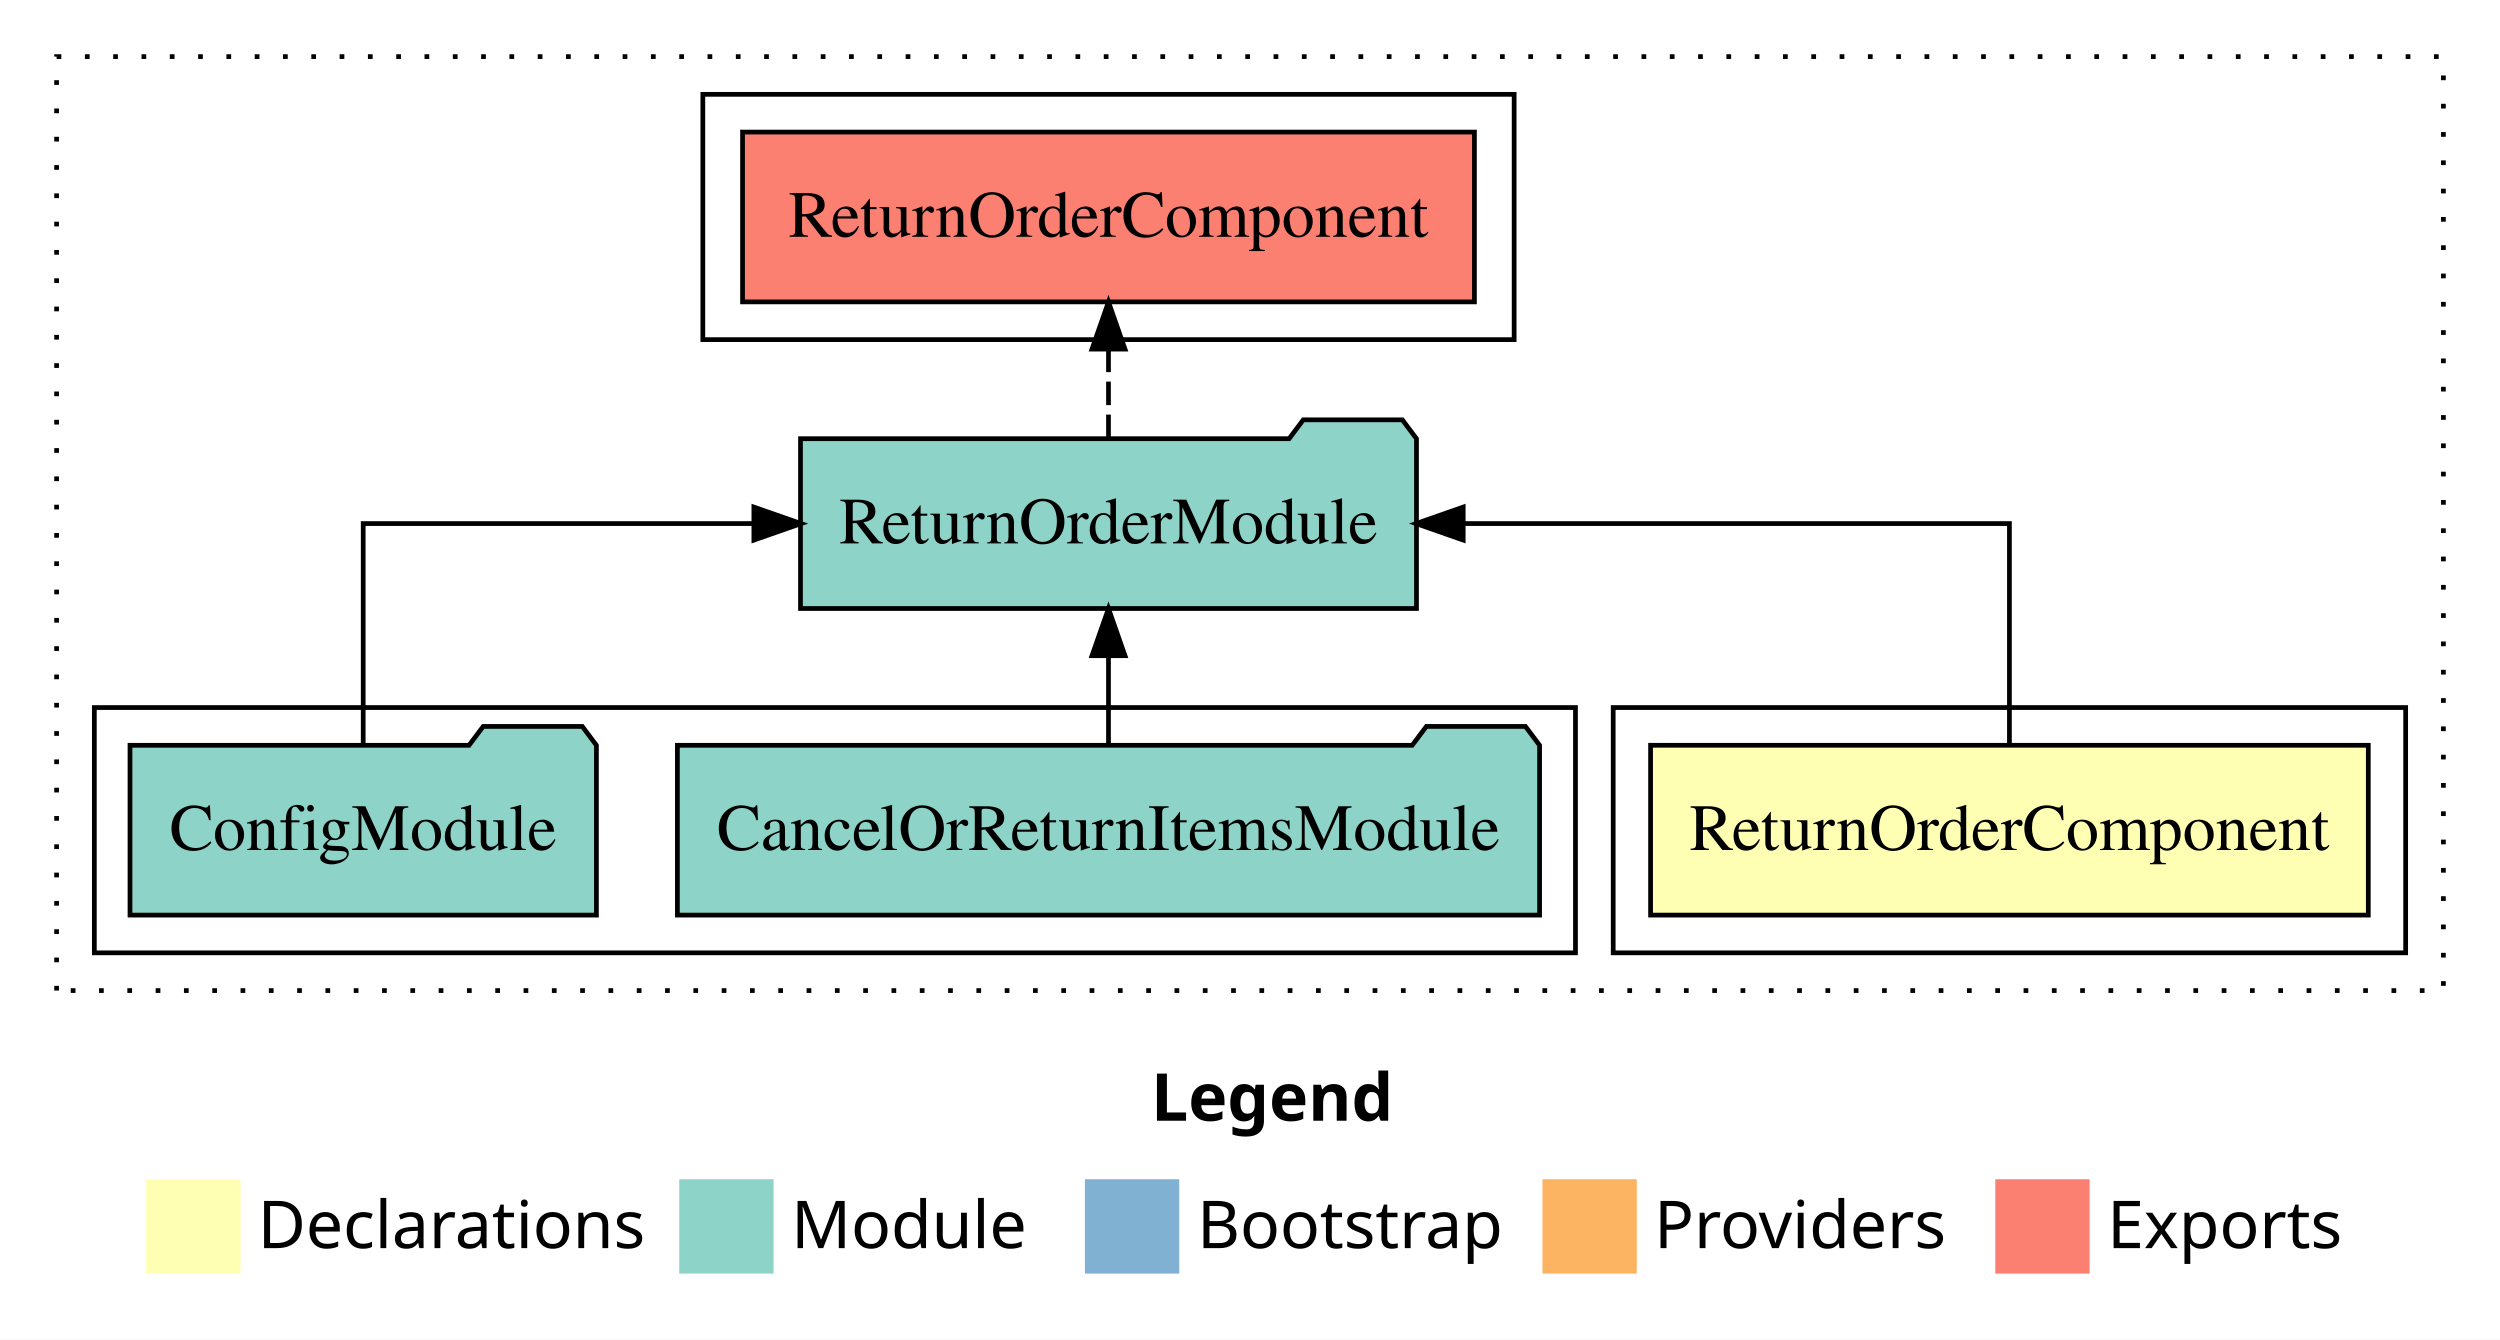
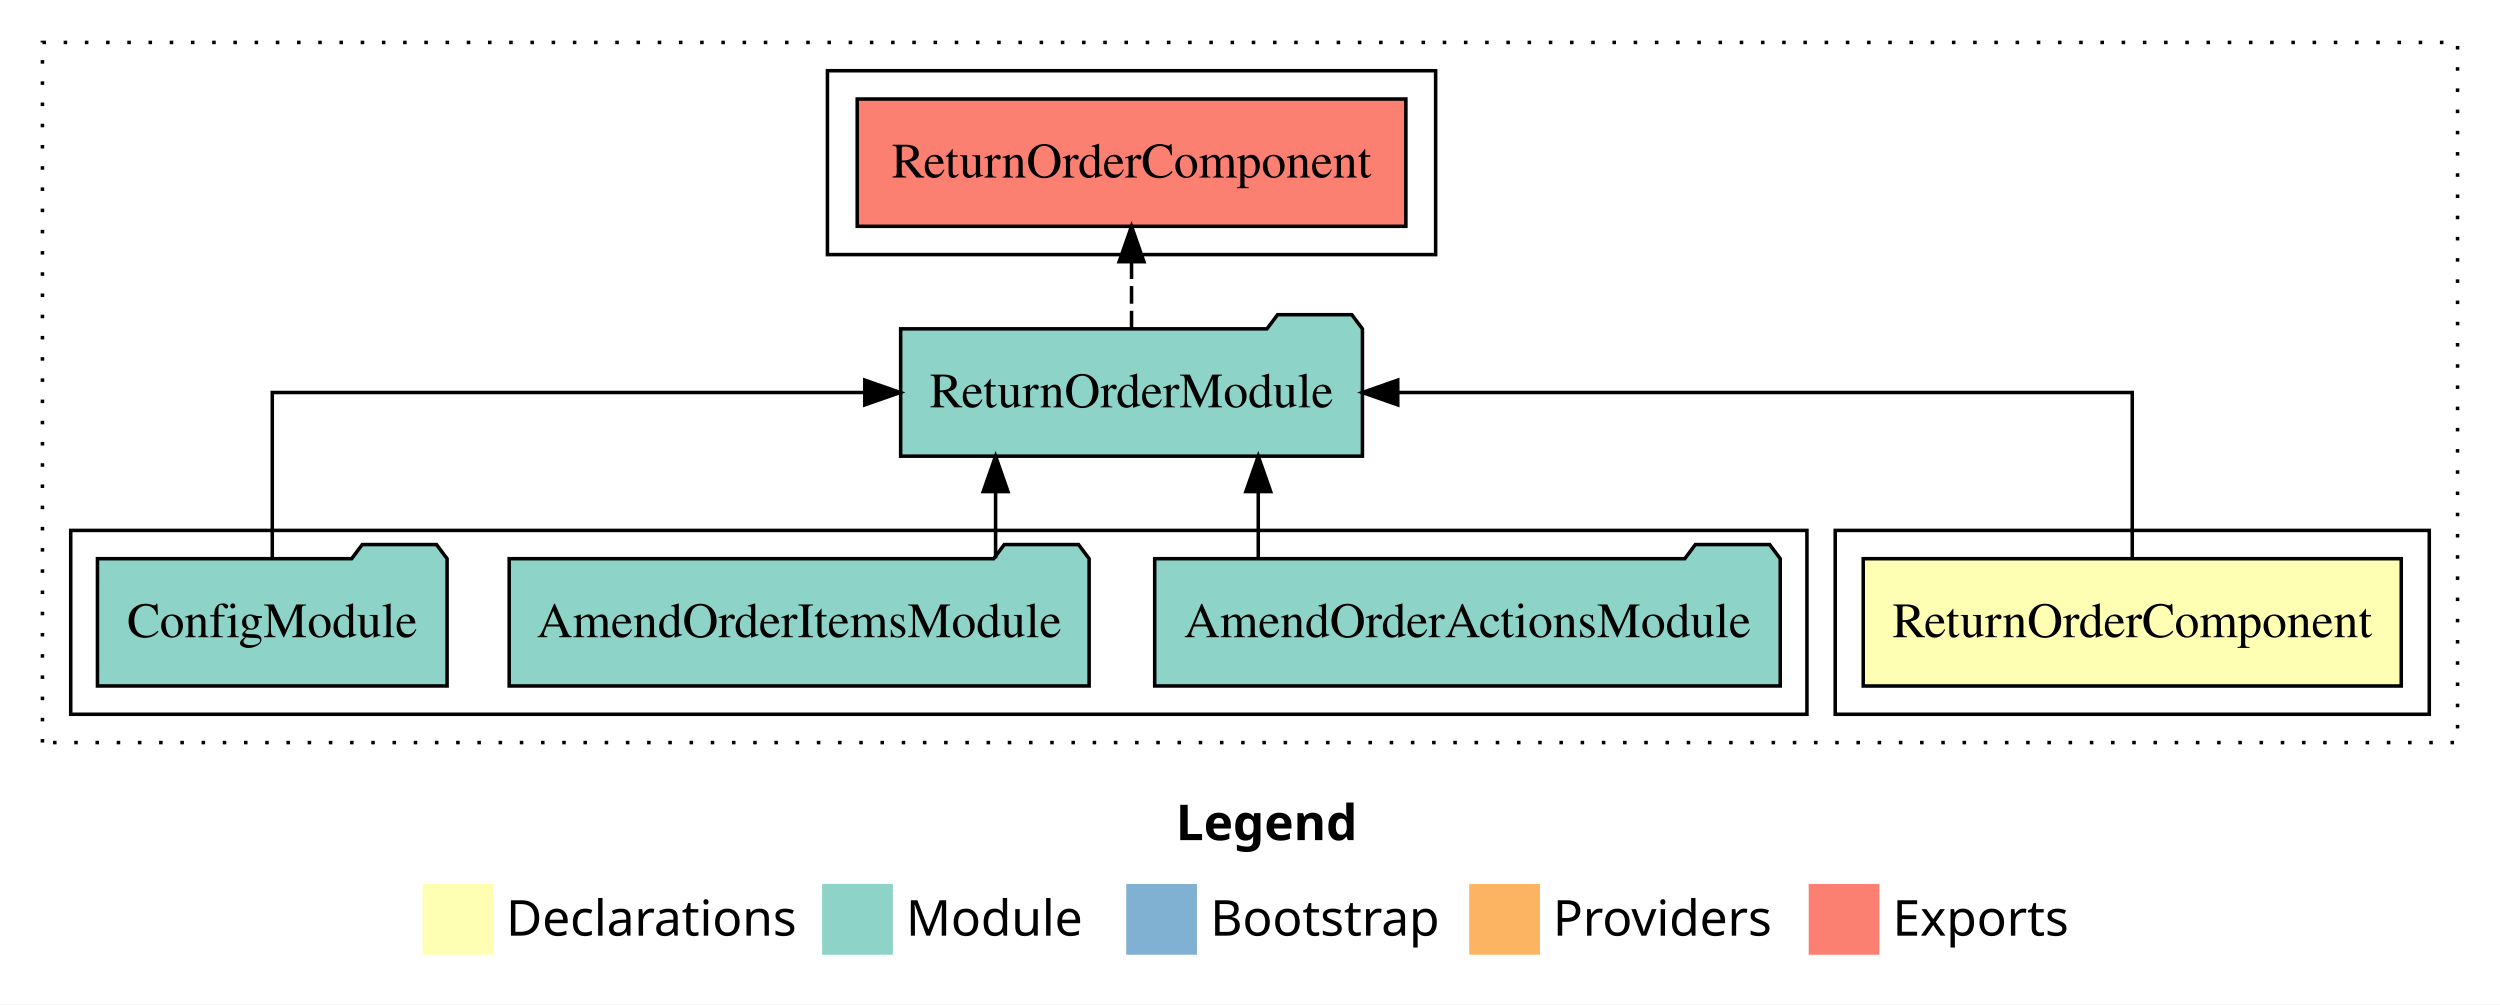
- <svg xmlns="http://www.w3.org/2000/svg" width="530pt" height="284pt" viewBox="0.00 0.00 530.00 284.00">
+ <svg xmlns="http://www.w3.org/2000/svg" width="707pt" height="284pt" viewBox="0.00 0.00 707.00 284.00">
  <g id="graph0" class="graph" transform="scale(1 1) rotate(0) translate(4 280)">
-     <polygon fill="#ffffff" stroke="transparent" points="-4,4 -4,-280 526,-280 526,4 -4,4" />
-     <text text-anchor="start" x="240.009" y="-42.4" font-family="sans-serif" font-weight="bold" font-size="14.00" fill="#000000">Legend</text>
-     <polygon fill="#ffffb3" stroke="transparent" points="27,-10 27,-30 47,-30 47,-10 27,-10" />
-     <text text-anchor="start" x="50.629" y="-15.4" font-family="sans-serif" font-size="14.00" fill="#000000">  Declarations</text>
-     <polygon fill="#8dd3c7" stroke="transparent" points="140,-10 140,-30 160,-30 160,-10 140,-10" />
-     <text text-anchor="start" x="163.725" y="-15.4" font-family="sans-serif" font-size="14.00" fill="#000000">  Module</text>
-     <polygon fill="#80b1d3" stroke="transparent" points="226,-10 226,-30 246,-30 246,-10 226,-10" />
-     <text text-anchor="start" x="249.781" y="-15.4" font-family="sans-serif" font-size="14.00" fill="#000000">  Bootstrap</text>
-     <polygon fill="#fdb462" stroke="transparent" points="323,-10 323,-30 343,-30 343,-10 323,-10" />
-     <text text-anchor="start" x="346.673" y="-15.4" font-family="sans-serif" font-size="14.00" fill="#000000">  Providers</text>
-     <polygon fill="#fb8072" stroke="transparent" points="419,-10 419,-30 439,-30 439,-10 419,-10" />
-     <text text-anchor="start" x="442.726" y="-15.4" font-family="sans-serif" font-size="14.00" fill="#000000">  Exports</text>
+     <polygon fill="#ffffff" stroke="transparent" points="-4,4 -4,-280 703,-280 703,4 -4,4" />
+     <text text-anchor="start" x="328.509" y="-42.4" font-family="sans-serif" font-weight="bold" font-size="14.00" fill="#000000">Legend</text>
+     <polygon fill="#ffffb3" stroke="transparent" points="115.5,-10 115.5,-30 135.5,-30 135.5,-10 115.5,-10" />
+     <text text-anchor="start" x="139.129" y="-15.4" font-family="sans-serif" font-size="14.00" fill="#000000">  Declarations</text>
+     <polygon fill="#8dd3c7" stroke="transparent" points="228.5,-10 228.5,-30 248.5,-30 248.5,-10 228.5,-10" />
+     <text text-anchor="start" x="252.225" y="-15.4" font-family="sans-serif" font-size="14.00" fill="#000000">  Module</text>
+     <polygon fill="#80b1d3" stroke="transparent" points="314.5,-10 314.5,-30 334.5,-30 334.5,-10 314.5,-10" />
+     <text text-anchor="start" x="338.281" y="-15.4" font-family="sans-serif" font-size="14.00" fill="#000000">  Bootstrap</text>
+     <polygon fill="#fdb462" stroke="transparent" points="411.5,-10 411.5,-30 431.5,-30 431.5,-10 411.5,-10" />
+     <text text-anchor="start" x="435.173" y="-15.4" font-family="sans-serif" font-size="14.00" fill="#000000">  Providers</text>
+     <polygon fill="#fb8072" stroke="transparent" points="507.5,-10 507.5,-30 527.5,-30 527.5,-10 507.5,-10" />
+     <text text-anchor="start" x="531.226" y="-15.4" font-family="sans-serif" font-size="14.00" fill="#000000">  Exports</text>
    <g id="clust1" class="cluster">
-       <polygon fill="none" stroke="#000000" stroke-dasharray="1,5" points="8,-70 8,-268 514,-268 514,-70 8,-70" />
+       <polygon fill="none" stroke="#000000" stroke-dasharray="1,5" points="8,-70 8,-268 691,-268 691,-70 8,-70" />
    </g>
    <g id="clust2" class="cluster">
-       <polygon fill="none" stroke="#000000" points="338,-78 338,-130 506,-130 506,-78 338,-78" />
+       <polygon fill="none" stroke="#000000" points="515,-78 515,-130 683,-130 683,-78 515,-78" />
    </g>
    <g id="clust4" class="cluster">
-       <polygon fill="none" stroke="#000000" points="16,-78 16,-130 330,-130 330,-78 16,-78" />
+       <polygon fill="none" stroke="#000000" points="16,-78 16,-130 507,-130 507,-78 16,-78" />
    </g>
    <g id="clust5" class="cluster">
-       <polygon fill="none" stroke="#000000" points="145,-208 145,-260 317,-260 317,-208 145,-208" />
+       <polygon fill="none" stroke="#000000" points="230,-208 230,-260 402,-260 402,-208 230,-208" />
    </g>
    <g id="node1" class="node">
-       <polygon fill="#ffffb3" stroke="#000000" points="498.077,-122 345.923,-122 345.923,-86 498.077,-86 498.077,-122" />
-       <text text-anchor="middle" x="422" y="-99.8" font-family="Times,serif" font-size="14.00" fill="#000000">ReturnOrderComponent</text>
+       <polygon fill="#ffffb3" stroke="#000000" points="675.077,-122 522.923,-122 522.923,-86 675.077,-86 675.077,-122" />
+       <text text-anchor="middle" x="599" y="-99.8" font-family="Times,serif" font-size="14.00" fill="#000000">ReturnOrderComponent</text>
    </g>
    <g id="node2" class="node">
-       <polygon fill="#8dd3c7" stroke="#000000" points="296.295,-187 293.295,-191 272.295,-191 269.295,-187 165.705,-187 165.705,-151 296.295,-151 296.295,-187" />
-       <text text-anchor="middle" x="231" y="-164.8" font-family="Times,serif" font-size="14.00" fill="#000000">ReturnOrderModule</text>
+       <polygon fill="#8dd3c7" stroke="#000000" points="381.295,-187 378.295,-191 357.295,-191 354.295,-187 250.705,-187 250.705,-151 381.295,-151 381.295,-187" />
+       <text text-anchor="middle" x="316" y="-164.8" font-family="Times,serif" font-size="14.00" fill="#000000">ReturnOrderModule</text>
    </g>
    <g id="edge1" class="edge">
-       <path fill="none" stroke="#000000" d="M422,-122.106C422,-141.339 422,-169 422,-169 422,-169 306.197,-169 306.197,-169" />
-       <polygon fill="#000000" stroke="#000000" points="306.197,-165.5 296.197,-169 306.197,-172.5 306.197,-165.5" />
+       <path fill="none" stroke="#000000" d="M599,-122.106C599,-141.339 599,-169 599,-169 599,-169 391.281,-169 391.281,-169" />
+       <polygon fill="#000000" stroke="#000000" points="391.281,-165.5 381.281,-169 391.281,-172.5 391.281,-165.5" />
+     </g>
+     <g id="node6" class="node">
+       <polygon fill="#fb8072" stroke="#000000" points="393.578,-252 238.422,-252 238.422,-216 393.578,-216 393.578,-252" />
+       <text text-anchor="middle" x="316" y="-229.8" font-family="Times,serif" font-size="14.00" fill="#000000">ReturnOrderComponent </text>
+     </g>
+     <g id="edge5" class="edge">
+       <path fill="none" stroke="#000000" stroke-dasharray="5,2" d="M316,-187.106C316,-187.106 316,-205.991 316,-205.991" />
+       <polygon fill="#000000" stroke="#000000" points="312.5,-205.991 316,-215.991 319.5,-205.991 312.5,-205.991" />
+     </g>
+     <g id="node3" class="node">
+       <polygon fill="#8dd3c7" stroke="#000000" points="499.451,-122 496.451,-126 475.451,-126 472.451,-122 322.549,-122 322.549,-86 499.451,-86 499.451,-122" />
+       <text text-anchor="middle" x="411" y="-99.8" font-family="Times,serif" font-size="14.00" fill="#000000">AmendOrderActionsModule</text>
+     </g>
+     <g id="edge2" class="edge">
+       <path fill="none" stroke="#000000" d="M351.836,-122.106C351.836,-122.106 351.836,-140.991 351.836,-140.991" />
+       <polygon fill="#000000" stroke="#000000" points="348.336,-140.991 351.836,-150.991 355.336,-140.991 348.336,-140.991" />
+     </g>
+     <g id="node4" class="node">
+       <polygon fill="#8dd3c7" stroke="#000000" points="304.006,-122 301.006,-126 280.006,-126 277.006,-122 139.994,-122 139.994,-86 304.006,-86 304.006,-122" />
+       <text text-anchor="middle" x="222" y="-99.8" font-family="Times,serif" font-size="14.00" fill="#000000">AmendOrderItemsModule</text>
+     </g>
+     <g id="edge3" class="edge">
+       <path fill="none" stroke="#000000" d="M277.553,-122.106C277.553,-122.106 277.553,-140.991 277.553,-140.991" />
+       <polygon fill="#000000" stroke="#000000" points="274.053,-140.991 277.553,-150.991 281.053,-140.991 274.053,-140.991" />
    </g>
    <g id="node5" class="node">
-       <polygon fill="#fb8072" stroke="#000000" points="308.578,-252 153.422,-252 153.422,-216 308.578,-216 308.578,-252" />
-       <text text-anchor="middle" x="231" y="-229.8" font-family="Times,serif" font-size="14.00" fill="#000000">ReturnOrderComponent </text>
-     </g>
-     <g id="edge4" class="edge">
-       <path fill="none" stroke="#000000" stroke-dasharray="5,2" d="M231,-187.106C231,-187.106 231,-205.991 231,-205.991" />
-       <polygon fill="#000000" stroke="#000000" points="227.5,-205.991 231,-215.991 234.5,-205.991 227.5,-205.991" />
-     </g>
-     <g id="node3" class="node">
-       <polygon fill="#8dd3c7" stroke="#000000" points="322.392,-122 319.392,-126 298.392,-126 295.392,-122 139.608,-122 139.608,-86 322.392,-86 322.392,-122" />
-       <text text-anchor="middle" x="231" y="-99.8" font-family="Times,serif" font-size="14.00" fill="#000000">CancelOrReturnItemsModule</text>
-     </g>
-     <g id="edge2" class="edge">
-       <path fill="none" stroke="#000000" d="M231,-122.106C231,-122.106 231,-140.991 231,-140.991" />
-       <polygon fill="#000000" stroke="#000000" points="227.5,-140.991 231,-150.991 234.5,-140.991 227.5,-140.991" />
-     </g>
-     <g id="node4" class="node">
      <polygon fill="#8dd3c7" stroke="#000000" points="122.439,-122 119.439,-126 98.439,-126 95.439,-122 23.561,-122 23.561,-86 122.439,-86 122.439,-122" />
      <text text-anchor="middle" x="73" y="-99.8" font-family="Times,serif" font-size="14.00" fill="#000000">ConfigModule</text>
    </g>
-     <g id="edge3" class="edge">
-       <path fill="none" stroke="#000000" d="M73,-122.106C73,-141.339 73,-169 73,-169 73,-169 155.823,-169 155.823,-169" />
-       <polygon fill="#000000" stroke="#000000" points="155.823,-172.5 165.823,-169 155.823,-165.5 155.823,-172.5" />
+     <g id="edge4" class="edge">
+       <path fill="none" stroke="#000000" d="M73,-122.106C73,-141.339 73,-169 73,-169 73,-169 240.561,-169 240.561,-169" />
+       <polygon fill="#000000" stroke="#000000" points="240.561,-172.5 250.561,-169 240.561,-165.5 240.561,-172.5" />
    </g>
  </g>
</svg>
